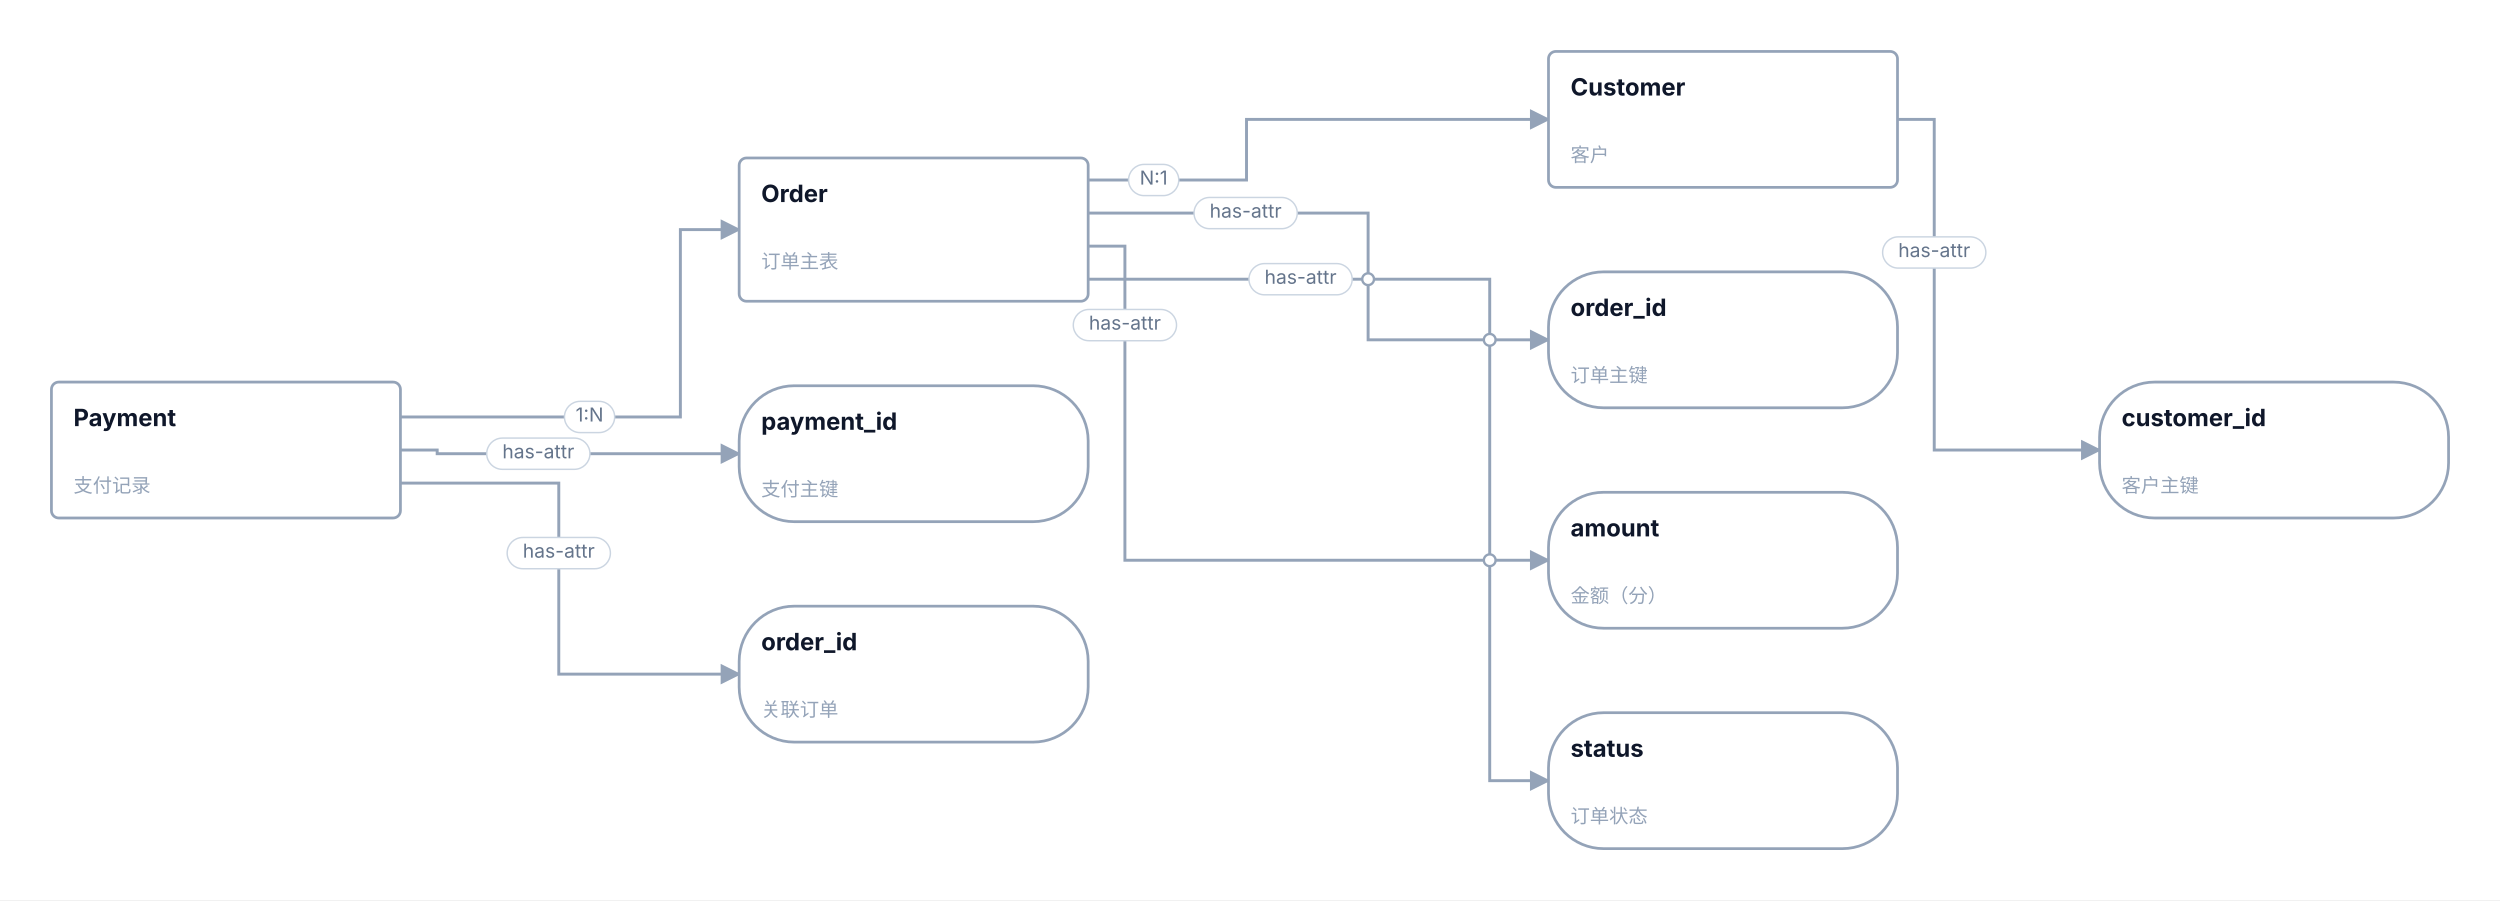
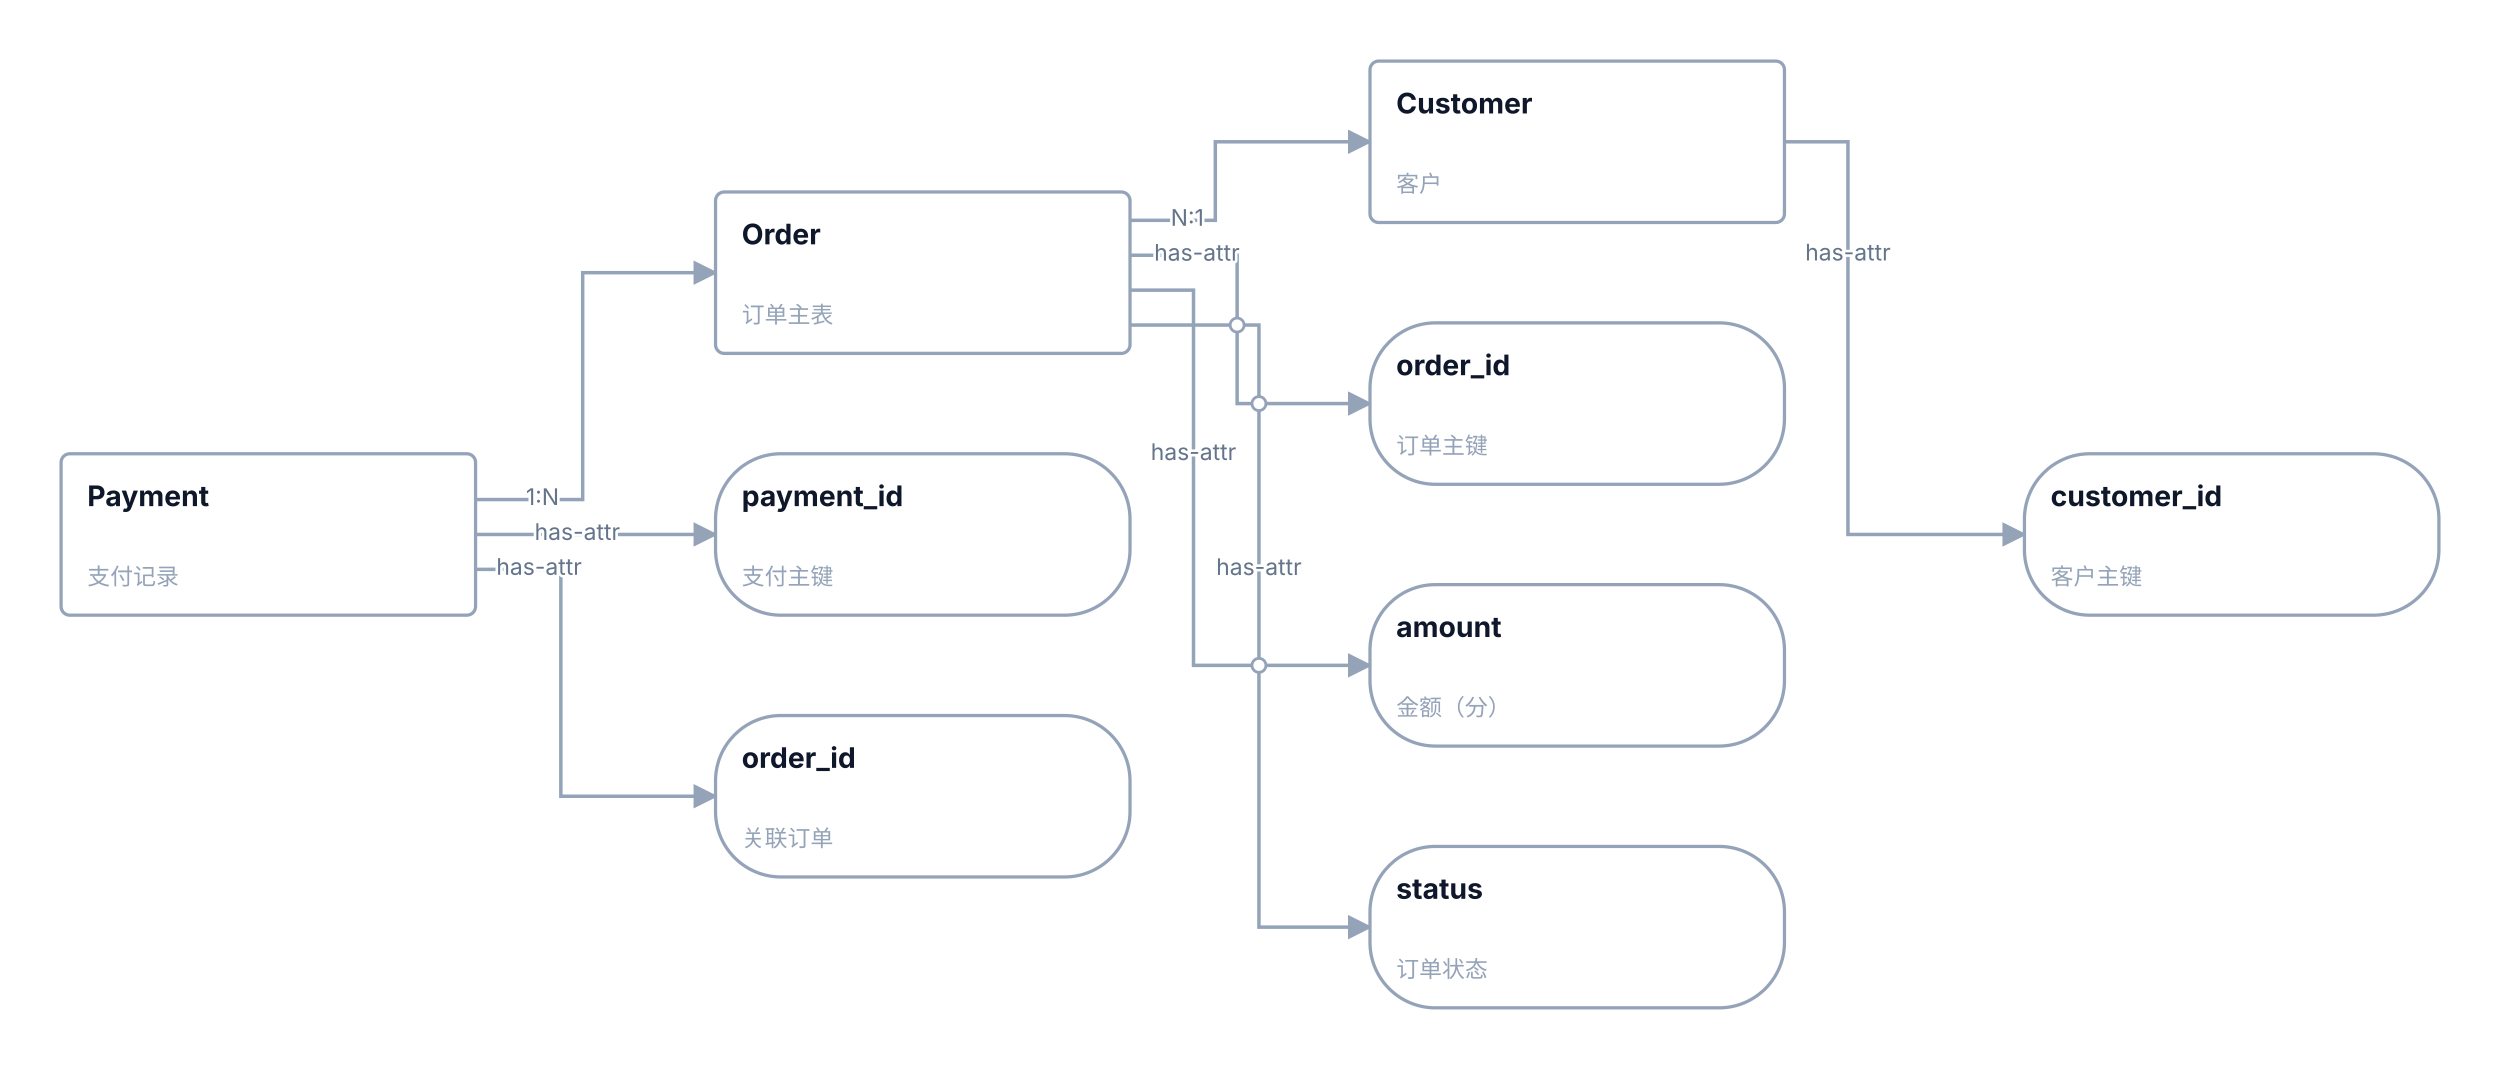
- <svg xmlns="http://www.w3.org/2000/svg" width="1361" height="490" viewBox="0 0 1361 490" role="img" aria-labelledby="cvn-title cvn-desc" font-family="-apple-system, BlinkMacSystemFont, 'Segoe UI', 'PingFang SC', 'Microsoft YaHei', sans-serif">
+ <svg xmlns="http://www.w3.org/2000/svg" width="1146" height="490" viewBox="0 0 1146 490" role="img" aria-labelledby="cvn-title cvn-desc" font-family="-apple-system, BlinkMacSystemFont, 'Segoe UI', 'PingFang SC', 'Microsoft YaHei', sans-serif">
  <defs>
    <marker id="cvn-arrow" viewBox="0 0 10 10" refX="9" refY="5" markerWidth="7" markerHeight="7" orient="auto-start-reverse">
      <path d="M0,0 L10,5 L0,10 z" fill="#94a3b8" />
    </marker>
  </defs>
-   <rect x="0" y="0" width="1361" height="490" fill="#ffffff" />
+   <rect x="0" y="0" width="1146" height="490" fill="#ffffff" />
  <g class="edge" data-id="r.order-id">
-     <path d="M592.4 116 L612.4 116 L744.8 116 L744.8 185 L823 185 L843 185" fill="none" stroke="transparent" stroke-width="10" pointer-events="stroke" />
-     <path d="M592.4 116 L612.4 116 L744.8 116 L744.8 185 L823 185 L843 185" fill="none" stroke="#94a3b8" stroke-width="1.6" marker-end="url(#cvn-arrow)" />
+     <path d="M518 117 L538 117 L567.1 117 L567.1 185 L608 185 L628 185" fill="none" stroke="transparent" stroke-width="10" pointer-events="stroke" />
+     <path d="M518 117 L538 117 L567.1 117 L567.1 185 L608 185 L628 185" fill="none" stroke="#94a3b8" stroke-width="1.6" marker-end="url(#cvn-arrow)" />
  </g>
  <g class="edge" data-id="r.order-amount">
-     <path d="M592.4 134 L612.4 134 L612.4 305 L823 305 L843 305" fill="none" stroke="transparent" stroke-width="10" pointer-events="stroke" />
-     <path d="M592.4 134 L612.4 134 L612.4 305 L823 305 L843 305" fill="none" stroke="#94a3b8" stroke-width="1.6" marker-end="url(#cvn-arrow)" />
+     <path d="M518 133 L538 133 L547.1 133 L547.1 305 L608 305 L628 305" fill="none" stroke="transparent" stroke-width="10" pointer-events="stroke" />
+     <path d="M518 133 L538 133 L547.1 133 L547.1 305 L608 305 L628 305" fill="none" stroke="#94a3b8" stroke-width="1.6" marker-end="url(#cvn-arrow)" />
  </g>
  <g class="edge" data-id="r.order-status">
-     <path d="M592.4 152 L612.4 152 L811 152 L811 425 L823 425 L843 425" fill="none" stroke="transparent" stroke-width="10" pointer-events="stroke" />
-     <path d="M592.4 152 L612.4 152 L811 152 L811 425 L823 425 L843 425" fill="none" stroke="#94a3b8" stroke-width="1.6" marker-end="url(#cvn-arrow)" />
+     <path d="M518 149 L538 149 L577.1 149 L577.1 425 L608 425 L628 425" fill="none" stroke="transparent" stroke-width="10" pointer-events="stroke" />
+     <path d="M518 149 L538 149 L577.1 149 L577.1 425 L608 425 L628 425" fill="none" stroke="#94a3b8" stroke-width="1.6" marker-end="url(#cvn-arrow)" />
  </g>
  <g class="edge" data-id="r.payment-id">
-     <path d="M218 245 L238 245 L238 247 L382.4 247 L402.4 247" fill="none" stroke="transparent" stroke-width="10" pointer-events="stroke" />
-     <path d="M218 245 L238 245 L238 247 L382.4 247 L402.4 247" fill="none" stroke="#94a3b8" stroke-width="1.6" marker-end="url(#cvn-arrow)" />
+     <path d="M218 245 L238 245 L247.1 245 L308 245 L328 245" fill="none" stroke="transparent" stroke-width="10" pointer-events="stroke" />
+     <path d="M218 245 L238 245 L247.1 245 L308 245 L328 245" fill="none" stroke="#94a3b8" stroke-width="1.6" marker-end="url(#cvn-arrow)" />
  </g>
  <g class="edge" data-id="r.payment-order">
-     <path d="M218 263 L238 263 L304.2 263 L304.2 367 L382.4 367 L402.4 367" fill="none" stroke="transparent" stroke-width="10" pointer-events="stroke" />
-     <path d="M218 263 L238 263 L304.2 263 L304.2 367 L382.4 367 L402.4 367" fill="none" stroke="#94a3b8" stroke-width="1.6" marker-end="url(#cvn-arrow)" />
+     <path d="M218 261 L238 261 L257.1 261 L257.1 365 L308 365 L328 365" fill="none" stroke="transparent" stroke-width="10" pointer-events="stroke" />
+     <path d="M218 261 L238 261 L257.1 261 L257.1 365 L308 365 L328 365" fill="none" stroke="#94a3b8" stroke-width="1.6" marker-end="url(#cvn-arrow)" />
  </g>
  <g class="edge" data-id="r.customer-id">
-     <path d="M1033 65 L1053 65 L1053 245 L1123 245 L1143 245" fill="none" stroke="transparent" stroke-width="10" pointer-events="stroke" />
-     <path d="M1033 65 L1053 65 L1053 245 L1123 245 L1143 245" fill="none" stroke="#94a3b8" stroke-width="1.6" marker-end="url(#cvn-arrow)" />
+     <path d="M818 65 L838 65 L847.1 65 L847.1 245 L908 245 L928 245" fill="none" stroke="transparent" stroke-width="10" pointer-events="stroke" />
+     <path d="M818 65 L838 65 L847.1 65 L847.1 245 L908 245 L928 245" fill="none" stroke="#94a3b8" stroke-width="1.6" marker-end="url(#cvn-arrow)" />
  </g>
  <g class="edge" data-id="r.payment-order-rel">
-     <path d="M218 227 L238 227 L370.4 227 L370.4 125 L382.4 125 L402.4 125" fill="none" stroke="transparent" stroke-width="10" pointer-events="stroke" />
-     <path d="M218 227 L238 227 L370.4 227 L370.4 125 L382.4 125 L402.4 125" fill="none" stroke="#94a3b8" stroke-width="1.6" marker-end="url(#cvn-arrow)" />
+     <path d="M218 229 L238 229 L267.1 229 L267.1 125 L308 125 L328 125" fill="none" stroke="transparent" stroke-width="10" pointer-events="stroke" />
+     <path d="M218 229 L238 229 L267.1 229 L267.1 125 L308 125 L328 125" fill="none" stroke="#94a3b8" stroke-width="1.6" marker-end="url(#cvn-arrow)" />
  </g>
  <g class="edge" data-id="r.order-customer-rel">
-     <path d="M592.4 98 L612.4 98 L678.6 98 L678.6 65 L823 65 L843 65" fill="none" stroke="transparent" stroke-width="10" pointer-events="stroke" />
-     <path d="M592.4 98 L612.4 98 L678.6 98 L678.6 65 L823 65 L843 65" fill="none" stroke="#94a3b8" stroke-width="1.6" marker-end="url(#cvn-arrow)" />
+     <path d="M518 101 L538 101 L557.1 101 L557.1 65 L608 65 L628 65" fill="none" stroke="transparent" stroke-width="10" pointer-events="stroke" />
+     <path d="M518 101 L538 101 L557.1 101 L557.1 65 L608 65 L628 65" fill="none" stroke="#94a3b8" stroke-width="1.6" marker-end="url(#cvn-arrow)" />
  </g>
-   <circle class="crossing crossing-hollow" cx="744.8" cy="152" r="3.2" fill="#ffffff" stroke="#94a3b8" stroke-width="1.3" pointer-events="none" />
-   <circle class="crossing crossing-hollow" cx="811" cy="185" r="3.2" fill="#ffffff" stroke="#94a3b8" stroke-width="1.3" pointer-events="none" />
-   <circle class="crossing crossing-hollow" cx="811" cy="305" r="3.2" fill="#ffffff" stroke="#94a3b8" stroke-width="1.3" pointer-events="none" />
-   <rect class="edge-label-bg" x="650.03" y="107.5" width="56.2" height="17" rx="8.5" fill="#ffffff" stroke="#cbd5e1" stroke-width="0.8" />
-   <text class="edge-label" x="678.13" y="118.5" text-anchor="middle" font-size="10.5" fill="#64748b">has-attr</text>
-   <rect class="edge-label-bg" x="584.3" y="168.48" width="56.2" height="17" rx="8.5" fill="#ffffff" stroke="#cbd5e1" stroke-width="0.8" />
-   <text class="edge-label" x="612.4" y="179.48" text-anchor="middle" font-size="10.5" fill="#64748b">has-attr</text>
-   <rect class="edge-label-bg" x="679.93" y="143.5" width="56.2" height="17" rx="8.5" fill="#ffffff" stroke="#cbd5e1" stroke-width="0.8" />
-   <text class="edge-label" x="708.03" y="154.5" text-anchor="middle" font-size="10.5" fill="#64748b">has-attr</text>
-   <rect class="edge-label-bg" x="264.97" y="238.5" width="56.2" height="17" rx="8.5" fill="#ffffff" stroke="#cbd5e1" stroke-width="0.8" />
-   <text class="edge-label" x="293.07" y="249.5" text-anchor="middle" font-size="10.5" fill="#64748b">has-attr</text>
-   <rect class="edge-label-bg" x="276.1" y="292.61" width="56.2" height="17" rx="8.5" fill="#ffffff" stroke="#cbd5e1" stroke-width="0.8" />
-   <text class="edge-label" x="304.2" y="303.61" text-anchor="middle" font-size="10.5" fill="#64748b">has-attr</text>
-   <rect class="edge-label-bg" x="1024.9" y="128.95" width="56.2" height="17" rx="8.5" fill="#ffffff" stroke="#cbd5e1" stroke-width="0.8" />
-   <text class="edge-label" x="1053" y="139.95" text-anchor="middle" font-size="10.5" fill="#64748b">has-attr</text>
-   <rect class="edge-label-bg" x="307.29" y="218.5" width="27.33" height="17" rx="8.5" fill="#ffffff" stroke="#cbd5e1" stroke-width="0.8" />
-   <text class="edge-label" x="320.95" y="229.5" text-anchor="middle" font-size="10.5" fill="#64748b">1:N</text>
-   <rect class="edge-label-bg" x="614.39" y="89.5" width="27.33" height="17" rx="8.5" fill="#ffffff" stroke="#cbd5e1" stroke-width="0.8" />
-   <text class="edge-label" x="628.05" y="100.5" text-anchor="middle" font-size="10.5" fill="#64748b">N:1</text>
+   <circle class="crossing crossing-hollow" cx="567.1" cy="149" r="3.2" fill="#ffffff" stroke="#94a3b8" stroke-width="1.3" pointer-events="none" />
+   <circle class="crossing crossing-hollow" cx="577.1" cy="185" r="3.2" fill="#ffffff" stroke="#94a3b8" stroke-width="1.3" pointer-events="none" />
+   <circle class="crossing crossing-hollow" cx="577.1" cy="305" r="3.2" fill="#ffffff" stroke="#94a3b8" stroke-width="1.3" pointer-events="none" />
+   <text class="edge-label" x="548.67" y="119.5" text-anchor="middle" font-size="10.5" fill="#64748b" stroke="#ffffff" stroke-width="2.4" stroke-linejoin="round" paint-order="stroke">has-attr</text>
+   <text class="edge-label" x="547.1" y="210.88" text-anchor="middle" font-size="10.5" fill="#64748b" stroke="#ffffff" stroke-width="2.4" stroke-linejoin="round" paint-order="stroke">has-attr</text>
+   <text class="edge-label" x="577.1" y="263.59" text-anchor="middle" font-size="10.5" fill="#64748b" stroke="#ffffff" stroke-width="2.4" stroke-linejoin="round" paint-order="stroke">has-attr</text>
+   <text class="edge-label" x="264.65" y="247.5" text-anchor="middle" font-size="10.5" fill="#64748b" stroke="#ffffff" stroke-width="2.4" stroke-linejoin="round" paint-order="stroke">has-attr</text>
+   <text class="edge-label" x="247.12" y="263.5" text-anchor="middle" font-size="10.5" fill="#64748b" stroke="#ffffff" stroke-width="2.4" stroke-linejoin="round" paint-order="stroke">has-attr</text>
+   <text class="edge-label" x="847.1" y="119.39" text-anchor="middle" font-size="10.5" fill="#64748b" stroke="#ffffff" stroke-width="2.4" stroke-linejoin="round" paint-order="stroke">has-attr</text>
+   <text class="edge-label" x="248.67" y="231.5" text-anchor="middle" font-size="10.5" fill="#64748b" stroke="#ffffff" stroke-width="2.4" stroke-linejoin="round" paint-order="stroke">1:N</text>
+   <text class="edge-label" x="544.26" y="103.5" text-anchor="middle" font-size="10.5" fill="#64748b" stroke="#ffffff" stroke-width="2.4" stroke-linejoin="round" paint-order="stroke">N:1</text>
  <g class="node kind-entity" data-id="e.order">
-     <rect x="402.4" y="86" width="190" height="78" rx="4" fill="#ffffff" stroke="#94a3b8" stroke-width="1.5" />
-     <text x="414.4" y="110" font-size="13" font-weight="650" fill="#0f172a">Order</text>
-     <text x="414.4" y="146" font-size="10.5" fill="#94a3b8">订单主表</text>
+     <rect x="328" y="88" width="190" height="74" rx="4" fill="#ffffff" stroke="#94a3b8" stroke-width="1.5" />
+     <text x="340" y="112" font-size="13" font-weight="650" fill="#0f172a">Order</text>
+     <text x="340" y="148" font-size="10.5" fill="#94a3b8">订单主表</text>
  </g>
  <g class="node kind-entity" data-id="e.payment">
    <rect x="28" y="208" width="190" height="74" rx="4" fill="#ffffff" stroke="#94a3b8" stroke-width="1.5" />
    <text x="40" y="232" font-size="13" font-weight="650" fill="#0f172a">Payment</text>
    <text x="40" y="268" font-size="10.5" fill="#94a3b8">支付记录</text>
  </g>
  <g class="node kind-entity" data-id="e.customer">
-     <rect x="843" y="28" width="190" height="74" rx="4" fill="#ffffff" stroke="#94a3b8" stroke-width="1.5" />
-     <text x="855" y="52" font-size="13" font-weight="650" fill="#0f172a">Customer</text>
-     <text x="855" y="88" font-size="10.5" fill="#94a3b8">客户</text>
+     <rect x="628" y="28" width="190" height="74" rx="4" fill="#ffffff" stroke="#94a3b8" stroke-width="1.5" />
+     <text x="640" y="52" font-size="13" font-weight="650" fill="#0f172a">Customer</text>
+     <text x="640" y="88" font-size="10.5" fill="#94a3b8">客户</text>
  </g>
  <g class="node kind-attribute" data-id="e.order-id">
-     <rect x="843" y="148" width="190" height="74" rx="30" fill="#ffffff" stroke="#94a3b8" stroke-width="1.5" />
-     <text x="855" y="172" font-size="13" font-weight="650" fill="#0f172a">order_id</text>
-     <text x="855" y="208" font-size="10.5" fill="#94a3b8">订单主键</text>
+     <rect x="628" y="148" width="190" height="74" rx="30" fill="#ffffff" stroke="#94a3b8" stroke-width="1.5" />
+     <text x="640" y="172" font-size="13" font-weight="650" fill="#0f172a">order_id</text>
+     <text x="640" y="208" font-size="10.5" fill="#94a3b8">订单主键</text>
  </g>
  <g class="node kind-attribute" data-id="e.order-amount">
-     <rect x="843" y="268" width="190" height="74" rx="30" fill="#ffffff" stroke="#94a3b8" stroke-width="1.5" />
-     <text x="855" y="292" font-size="13" font-weight="650" fill="#0f172a">amount</text>
-     <text x="855" y="328" font-size="10.5" fill="#94a3b8">金额（分）</text>
+     <rect x="628" y="268" width="190" height="74" rx="30" fill="#ffffff" stroke="#94a3b8" stroke-width="1.5" />
+     <text x="640" y="292" font-size="13" font-weight="650" fill="#0f172a">amount</text>
+     <text x="640" y="328" font-size="10.5" fill="#94a3b8">金额（分）</text>
  </g>
  <g class="node kind-attribute" data-id="e.order-status">
-     <rect x="843" y="388" width="190" height="74" rx="30" fill="#ffffff" stroke="#94a3b8" stroke-width="1.5" />
-     <text x="855" y="412" font-size="13" font-weight="650" fill="#0f172a">status</text>
-     <text x="855" y="448" font-size="10.5" fill="#94a3b8">订单状态</text>
+     <rect x="628" y="388" width="190" height="74" rx="30" fill="#ffffff" stroke="#94a3b8" stroke-width="1.5" />
+     <text x="640" y="412" font-size="13" font-weight="650" fill="#0f172a">status</text>
+     <text x="640" y="448" font-size="10.5" fill="#94a3b8">订单状态</text>
  </g>
  <g class="node kind-attribute" data-id="e.payment-id">
-     <rect x="402.4" y="210" width="190" height="74" rx="30" fill="#ffffff" stroke="#94a3b8" stroke-width="1.5" />
-     <text x="414.4" y="234" font-size="13" font-weight="650" fill="#0f172a">payment_id</text>
-     <text x="414.4" y="270" font-size="10.5" fill="#94a3b8">支付主键</text>
+     <rect x="328" y="208" width="190" height="74" rx="30" fill="#ffffff" stroke="#94a3b8" stroke-width="1.5" />
+     <text x="340" y="232" font-size="13" font-weight="650" fill="#0f172a">payment_id</text>
+     <text x="340" y="268" font-size="10.5" fill="#94a3b8">支付主键</text>
  </g>
  <g class="node kind-attribute" data-id="e.payment-order-id">
-     <rect x="402.4" y="330" width="190" height="74" rx="30" fill="#ffffff" stroke="#94a3b8" stroke-width="1.5" />
-     <text x="414.4" y="354" font-size="13" font-weight="650" fill="#0f172a">order_id</text>
-     <text x="414.4" y="390" font-size="10.5" fill="#94a3b8">关联订单</text>
+     <rect x="328" y="328" width="190" height="74" rx="30" fill="#ffffff" stroke="#94a3b8" stroke-width="1.5" />
+     <text x="340" y="352" font-size="13" font-weight="650" fill="#0f172a">order_id</text>
+     <text x="340" y="388" font-size="10.5" fill="#94a3b8">关联订单</text>
  </g>
  <g class="node kind-attribute" data-id="e.customer-id">
-     <rect x="1143" y="208" width="190" height="74" rx="30" fill="#ffffff" stroke="#94a3b8" stroke-width="1.5" />
-     <text x="1155" y="232" font-size="13" font-weight="650" fill="#0f172a">customer_id</text>
-     <text x="1155" y="268" font-size="10.5" fill="#94a3b8">客户主键</text>
+     <rect x="928" y="208" width="190" height="74" rx="30" fill="#ffffff" stroke="#94a3b8" stroke-width="1.5" />
+     <text x="940" y="232" font-size="13" font-weight="650" fill="#0f172a">customer_id</text>
+     <text x="940" y="268" font-size="10.5" fill="#94a3b8">客户主键</text>
  </g>
</svg>
